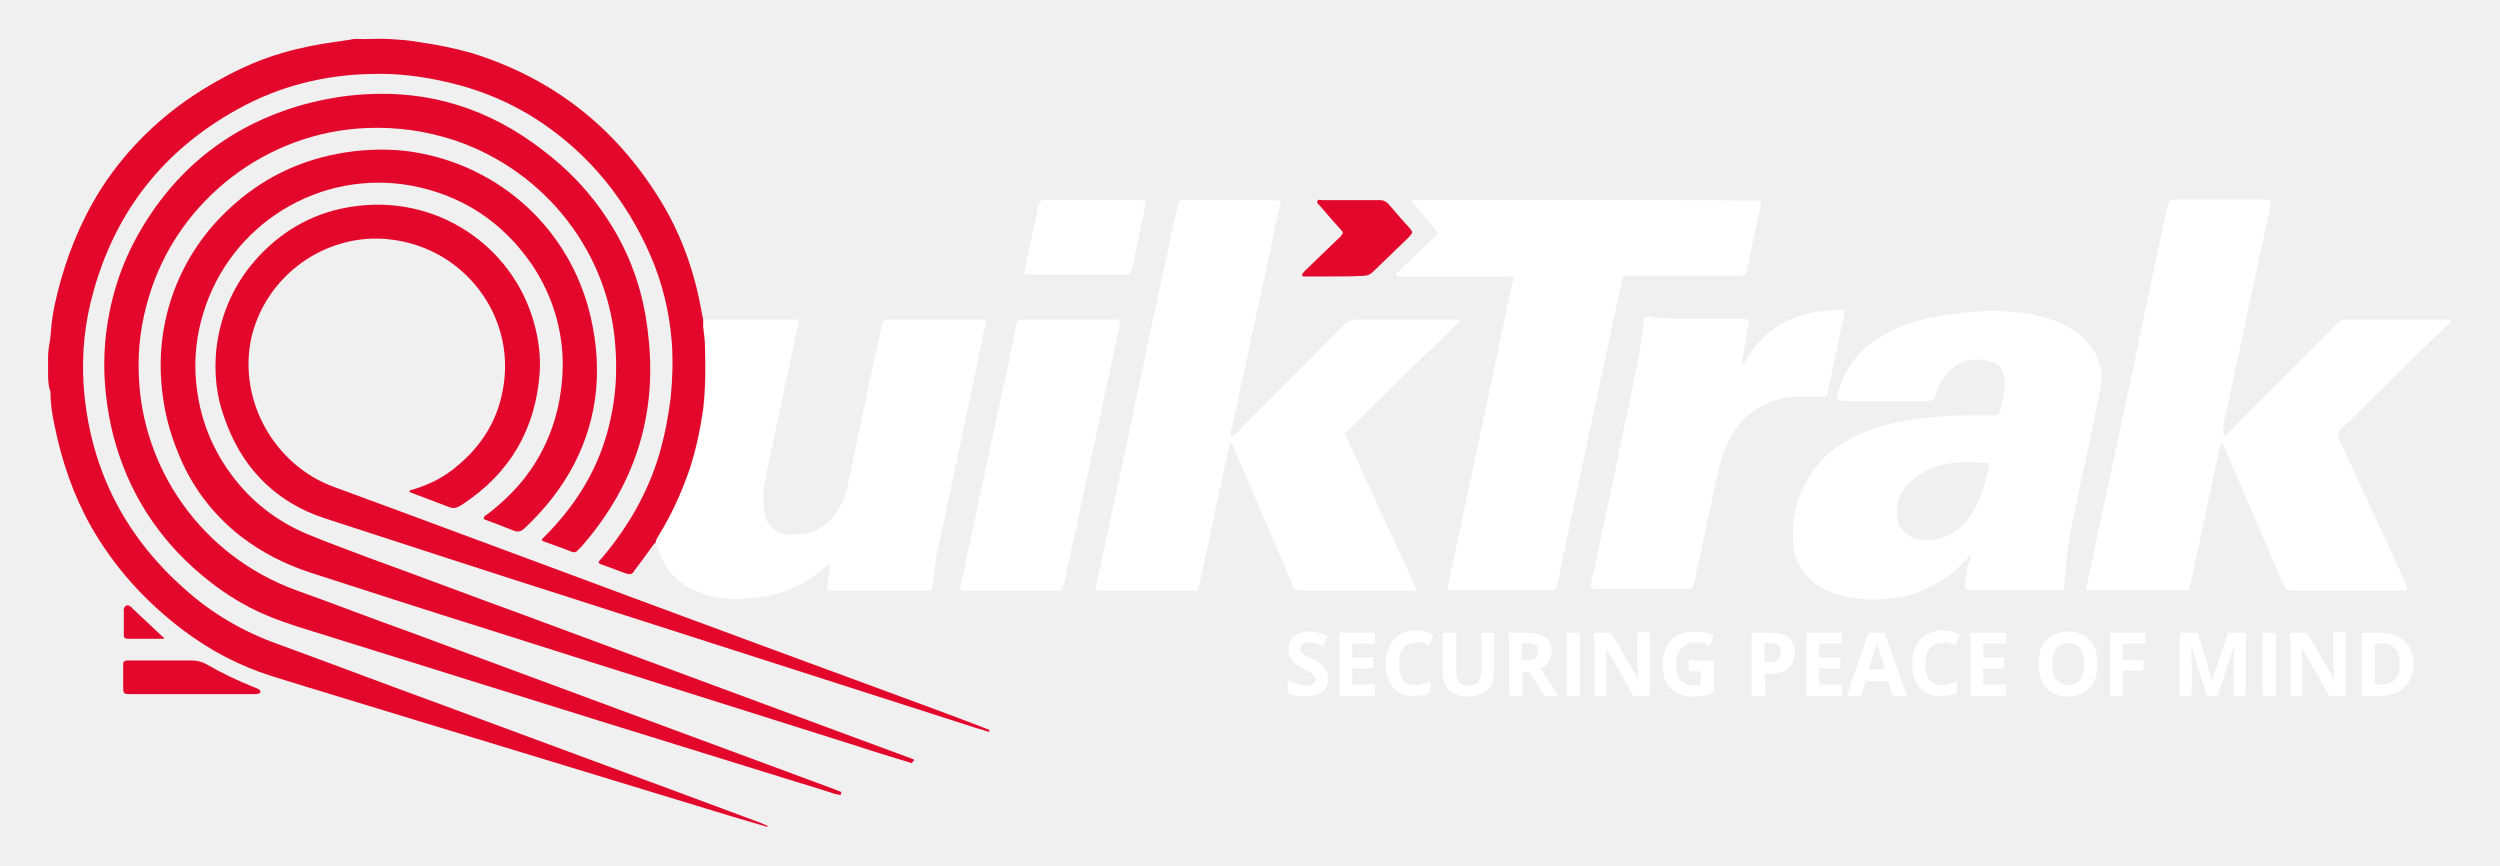
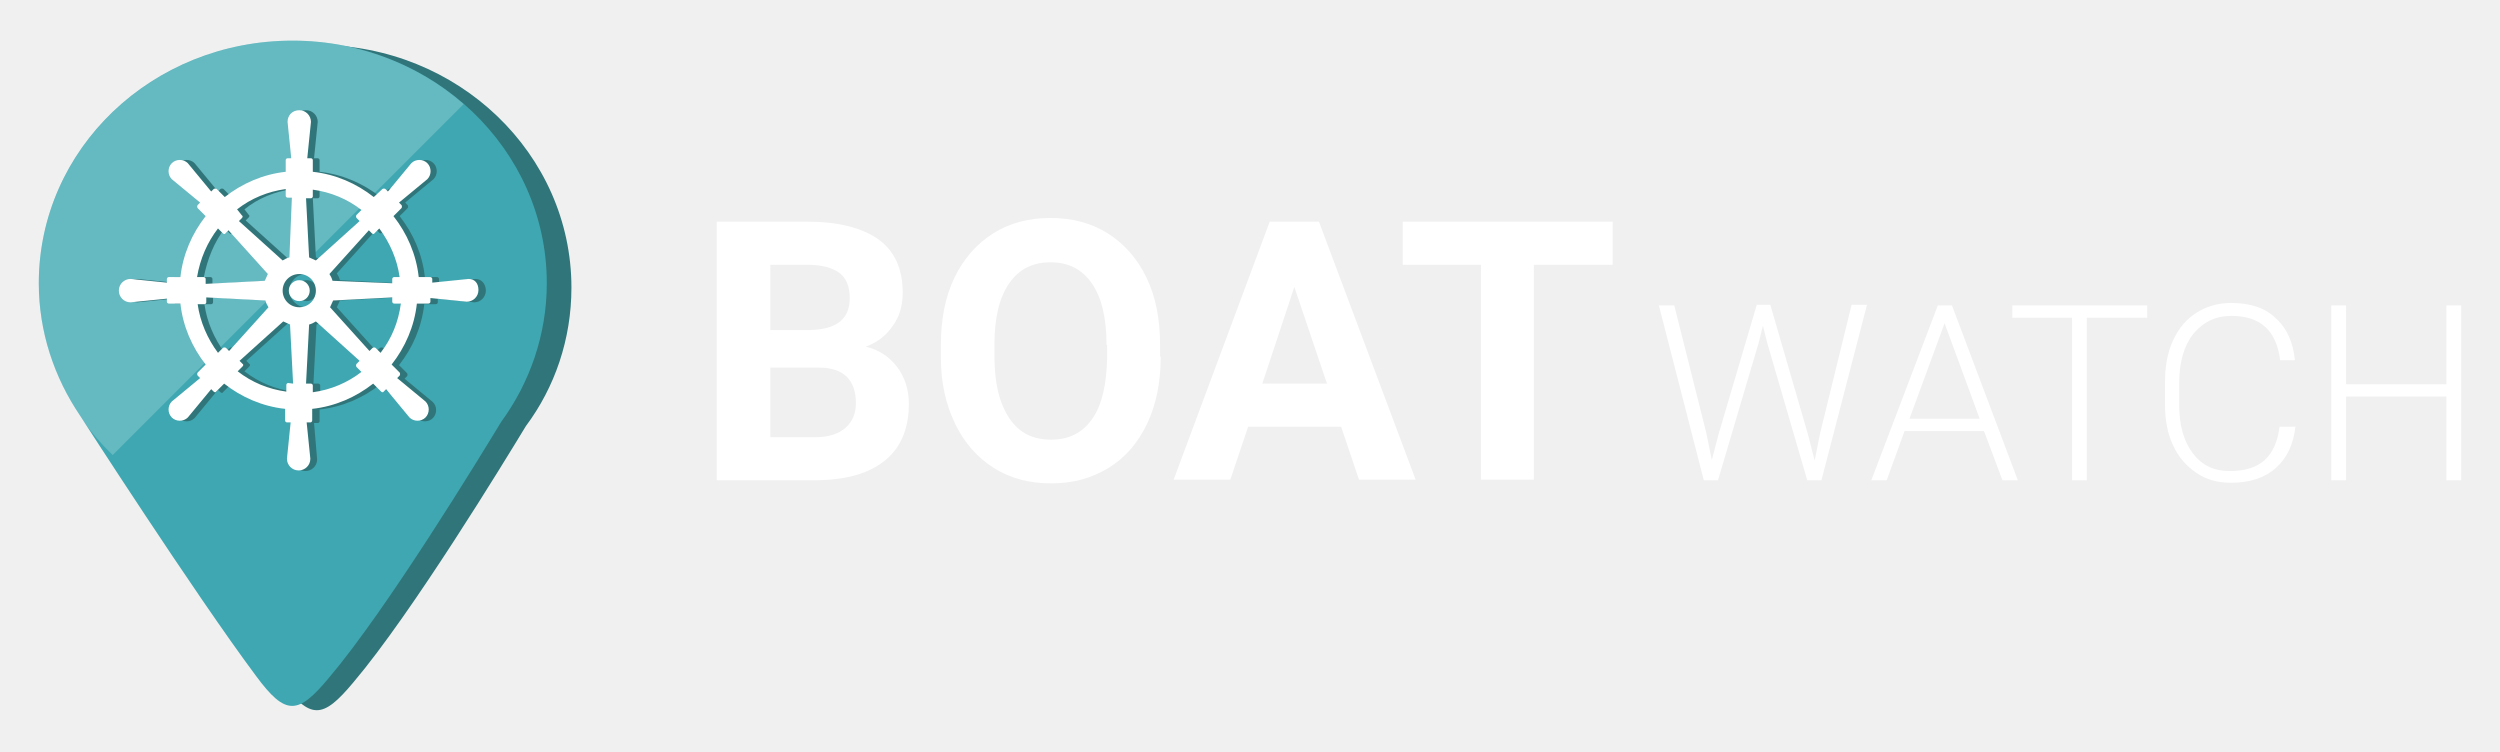
- <svg xmlns="http://www.w3.org/2000/svg" version="1.1" id="Слой_1" x="0px" y="0px" viewBox="0 0 416 144" style="enable-background:new 0 0 416 144;" xml:space="preserve">
+ <svg xmlns="http://www.w3.org/2000/svg" version="1.1" id="Слой_1" x="0px" y="0px" viewBox="0 0 406 122" style="enable-background:new 0 0 406 122;" xml:space="preserve">
  <style type="text/css">
	.st0{fill:#FFFFFF;}
- 	.st1{fill:#E3072B;}
+ 	.st1{fill-rule:evenodd;clip-rule:evenodd;fill:#307579;}
+ 	.st2{fill-rule:evenodd;clip-rule:evenodd;fill:#3FA7B1;}
+ 	.st3{opacity:0.2;fill-rule:evenodd;clip-rule:evenodd;fill:#FFFFFF;}
+ 	.st4{fill:#307579;}
</style>
  <g>
    <g>
+       <path d="M74.3,45.8" />
+       <path class="st0" d="M116.4,77.9V36h14.7c5.1,0,8.9,1,11.6,2.9c2.6,1.9,3.9,4.8,3.9,8.6c0,2.1-0.5,3.9-1.6,5.4    c-1.1,1.6-2.5,2.7-4.4,3.4c2.1,0.5,3.8,1.6,5.1,3.3c1.2,1.6,1.9,3.6,1.9,6c0,4-1.3,7.1-3.9,9.2c-2.6,2.1-6.2,3.1-11,3.2H116.4z     M125.1,53.6h6.4c4.4-0.1,6.5-1.8,6.5-5.2c0-1.9-0.6-3.3-1.7-4.1c-1.1-0.8-2.8-1.3-5.2-1.3h-6V53.6z M125.1,59.7V71h7.4    c2,0,3.6-0.5,4.8-1.5c1.1-1,1.7-2.3,1.7-4c0-3.8-2-5.8-6-5.8H125.1z" />
+       <path class="st0" d="M188.5,57.9c0,4.1-0.7,7.7-2.2,10.9c-1.5,3.1-3.5,5.5-6.3,7.2s-5.8,2.5-9.3,2.5c-3.5,0-6.6-0.8-9.3-2.5    c-2.7-1.7-4.8-4.1-6.3-7.2c-1.5-3.1-2.3-6.7-2.3-10.7v-2.1c0-4.1,0.7-7.8,2.2-10.9c1.5-3.1,3.6-5.5,6.3-7.2    c2.7-1.7,5.8-2.5,9.3-2.5c3.5,0,6.6,0.8,9.3,2.5c2.7,1.7,4.8,4.1,6.3,7.2c1.5,3.1,2.2,6.8,2.2,10.9V57.9z M179.7,56    c0-4.4-0.8-7.7-2.4-10s-3.8-3.4-6.7-3.4c-2.9,0-5.1,1.1-6.7,3.4c-1.6,2.3-2.4,5.6-2.4,9.9v2c0,4.3,0.8,7.6,2.4,10    c1.6,2.4,3.8,3.5,6.8,3.5c2.9,0,5.1-1.1,6.7-3.4c1.6-2.3,2.3-5.6,2.4-9.9V56z" />
+       <path class="st0" d="M217.8,69.3h-15.1l-2.9,8.6h-9.2L206.2,36h8l15.7,41.9h-9.2L217.8,69.3z M205,62.3h10.5l-5.3-15.7L205,62.3z" />
+       <path class="st0" d="M261.9,43h-12.8v34.9h-8.6V43h-12.7v-7h34.1V43z" />
+       <path class="st0" d="M277.1,70.3l0.9,4.4l1.1-4.2l6.2-21h2.2l6.1,21l1.1,4.3l0.9-4.5l5.1-20.8h2.5L295.8,78h-2.3L287,55.7    l-0.7-2.8l-0.7,2.8L279,78h-2.3l-7.3-28.4h2.5L277.1,70.3z" />
+       <path class="st0" d="M322.2,70h-12.9l-2.9,8h-2.5l10.8-28.4h2.3L327.7,78h-2.5L322.2,70z M310.1,68h11.4l-5.7-15.5L310.1,68z" />
+       <path class="st0" d="M348.6,51.6h-9.7V78h-2.4V51.6h-9.7v-2h21.9V51.6z" />
+       <path class="st0" d="M372.8,69.1c-0.3,3-1.4,5.3-3.2,6.9s-4.2,2.4-7.3,2.4c-2.1,0-4-0.5-5.6-1.6c-1.6-1.1-2.9-2.5-3.8-4.5    c-0.9-1.9-1.3-4.1-1.3-6.6V62c0-2.5,0.4-4.8,1.3-6.7c0.9-2,2.2-3.5,3.8-4.5c1.7-1.1,3.6-1.6,5.7-1.6c3,0,5.5,0.8,7.2,2.5    c1.8,1.6,2.8,3.9,3.1,6.8h-2.4c-0.6-4.8-3.2-7.2-7.9-7.2c-2.6,0-4.6,1-6.2,2.9c-1.5,1.9-2.3,4.6-2.3,8v3.5c0,3.3,0.7,5.9,2.2,7.9    c1.5,2,3.5,2.9,6,2.9c2.5,0,4.4-0.6,5.7-1.8c1.3-1.2,2.1-3,2.4-5.4H372.8z" />
+       <path class="st0" d="M399.7,78h-2.4V64.4h-16.3V78h-2.4V49.6h2.4v12.8h16.3V49.6h2.4V78z" />
      <g>
-         <path id="XMLID_104_" class="st0" d="M213.1,33.5c-0.2,1.1-0.4,2.2-0.7,3.3c-1.3,6.3-2.7,12.7-4.1,19c-1.1,5.2-2.2,10.5-3.4,15.7     c-0.1,0.3-0.1,0.6-0.1,0.9c0,0.1,0,0.2,0.1,0.2c0.1,0,0.2,0,0.2,0c0.2-0.2,0.4-0.3,0.6-0.5c5.8-5.8,11.5-11.6,17.3-17.4     c0.2-0.2,0.5-0.5,0.7-0.7c0.6-0.6,1.3-0.8,2.1-0.8c1.8,0,3.6,0,5.4,0c3.6,0,7.2,0,10.8,0c0.3,0,0.6-0.2,0.8,0.1     c0.2,0.4-0.2,0.5-0.5,0.7c-4.8,4.7-9.5,9.3-14.3,14c-1.2,1.1-2.3,2.3-3.5,3.4c-0.8,0.8-0.8,0.7-0.3,1.6     c3.4,7.5,6.8,14.9,10.3,22.4c0.3,0.8,0.7,1.5,1,2.3c0.2,0.5,0.2,0.6-0.4,0.6c-0.1,0-0.3,0-0.4,0c-5.9,0-11.8,0-17.7,0     c-1.5,0-1.5,0-2.1-1.4c-3.2-7.5-6.5-15.1-9.7-22.6c-0.1-0.1-0.1-0.3-0.2-0.4c-0.1-0.1-0.1-0.2-0.2-0.2c-0.2,0-0.2,0.1-0.2,0.2     c-0.2,1.1-0.5,2.1-0.7,3.2c-1.4,6.7-2.9,13.4-4.3,20.1c0,0.2-0.1,0.4-0.1,0.6c-0.1,0.3-0.3,0.6-0.7,0.5c-0.3,0-0.5,0-0.8,0     c-4.8,0-9.7,0-14.5,0c-1.4,0-1.3-0.1-1-1.3c1.8-8.4,3.6-16.7,5.4-25.1c2.1-10,4.2-20,6.4-30c0.5-2.4,1-4.9,1.6-7.3     c0-0.2,0.1-0.3,0.1-0.5c0.2-0.7,0.2-0.8,0.9-0.8c0.2,0,0.4,0,0.7,0c4.8,0,9.6,0,14.4,0C212.2,33.4,212.7,33.3,213.1,33.5z" />
-         <path id="XMLID_103_" class="st0" d="M370,72.6c0.6-0.3,1-0.7,1.3-1.1c5.8-5.8,11.5-11.6,17.3-17.4c0.1-0.1,0.2-0.2,0.2-0.2     c0.5-0.6,1.1-0.7,1.8-0.7c3.4,0,6.9,0,10.3,0c2.1,0,4.1,0,6.2,0c0.2,0,0.4,0,0.6,0c0.1,0,0.2,0.2,0.1,0.3     c-0.1,0.1-0.2,0.2-0.3,0.3c-5.5,5.4-11.1,10.9-16.6,16.3c-0.5,0.5-1,0.9-1.4,1.3c-0.6,0.6-0.7,1-0.3,1.7c2,4,3.7,8,5.6,12     c1.9,4,3.7,8,5.5,12c0.5,1.1,0.6,1.2-0.8,1.2c-5.8,0-11.6,0-17.5,0c-1.5,0-1.6,0-2.2-1.4c-3.2-7.5-6.5-15-9.7-22.5     c-0.1-0.2-0.1-0.3-0.2-0.5c-0.1-0.1-0.1-0.2-0.2-0.2c-0.1,0-0.1,0.1-0.2,0.2c-0.2,0.9-0.4,1.7-0.6,2.6     c-1.5,6.9-2.9,13.8-4.4,20.7c0,0.2-0.1,0.4-0.1,0.5c-0.1,0.4-0.2,0.5-0.7,0.5c-0.7,0-1.4,0-2.1,0c-4.4,0-8.7,0-13.1,0     c-0.3,0-0.6,0-0.9,0c-0.4,0-0.5-0.2-0.4-0.6c0.2-1.1,0.5-2.2,0.7-3.3c1.5-7,3-14.1,4.5-21.1c1.5-6.9,3-13.9,4.4-20.8     c1.3-5.9,2.5-11.9,3.8-17.8c0.3-1.4,0.3-1.4,1.7-1.4c4.9,0,9.8,0,14.7,0c1,0,1,0,0.8,1c-1.8,8.3-3.5,16.5-5.3,24.8     c-0.9,4-1.7,8.1-2.6,12.1C370,71.7,370,72.1,370,72.6z" />
-         <path id="XMLID_102_" class="st0" d="M251.8,46.1c-0.4-0.2-0.8-0.1-1.2-0.1c-5.7,0-11.4,0-17.1,0c-0.4,0-0.8,0.1-1.2-0.1     c0-0.5,0.4-0.7,0.7-1c1.9-1.8,3.8-3.6,5.7-5.5c0.2-0.2,0.5-0.3,0.6-0.7c-0.7-0.8-1.5-1.7-2.2-2.6c-0.7-0.9-1.5-1.7-2.2-2.6     c0.3-0.2,0.5-0.2,0.8-0.2c14.3-0.1,56.4,0,57.4,0.1c-0.2,0.9-0.3,1.8-0.5,2.6c-0.6,2.9-1.3,5.8-1.9,8.8c0,0.1,0,0.3-0.1,0.4     c-0.1,0.5-0.3,0.6-0.8,0.7c-0.3,0-0.7,0-1,0c-5.9,0-11.7,0-17.6,0c-1.1,0-1.2,0-1.4,1.2c-2.3,10.9-4.7,21.8-7,32.7     c-1.2,5.7-2.4,11.4-3.6,17.1c-0.3,1.3-0.3,1.3-1.6,1.3c-5.1,0-10.2,0-15.3,0c-1.6,0-1.5,0.2-1.2-1.4c1.4-6.6,2.8-13.2,4.2-19.8     c1.3-6.3,2.7-12.5,4-18.8c0.8-3.8,1.6-7.5,2.4-11.3C251.8,46.7,251.9,46.4,251.8,46.1z" />
-         <path id="XMLID_99_" class="st0" d="M327.9,92.6c-0.4,0-0.6,0.4-0.8,0.6c-2,2.2-4.4,3.9-7.1,5c-2.1,0.9-4.3,1.4-6.6,1.5     c-2.2,0.1-4.4,0-6.6-0.5c-1.1-0.3-2.2-0.6-3.3-1.2c-3-1.6-4.8-4.1-5.1-7.4c-0.4-4.9,0.9-9.3,4-13.2c1.4-1.7,3.2-3.1,5.2-4.2     c2.6-1.5,5.5-2.4,8.4-3c3.6-0.7,7.1-1,10.8-1.1c1.5,0,3,0,4.6,0c0.2,0,0.4,0,0.5,0c0.6,0,0.8-0.2,0.9-0.7     c0.2-0.8,0.3-1.6,0.5-2.3c0.2-0.7,0.2-1.3,0.3-2c0-0.5,0-0.9-0.1-1.4c-0.2-1.3-0.8-2.2-2.1-2.5c-2.4-0.7-4.6-0.5-6.5,1.1     c-1.3,1.1-2.1,2.4-2.7,4c-0.1,0.3-0.2,0.6-0.3,0.9c-0.1,0.3-0.3,0.5-0.7,0.5c-0.2,0-0.4,0-0.7,0c-4.6,0-9.1,0-13.7,0     c-1.3,0-1.3,0-1-1.2c1-3.9,3.2-6.9,6.6-9.1c2.6-1.7,5.5-2.8,8.6-3.5c4.3-0.9,8.6-1.3,13-1.1c3,0.2,6,0.7,8.7,1.9     c1.4,0.6,2.8,1.4,3.9,2.5c2.5,2.3,3.5,5.2,2.9,8.5c-0.6,3.1-1.3,6.2-1.9,9.3c-1.1,5.1-2.2,10.1-3.2,15.2     c-0.3,1.5-0.4,3.1-0.6,4.6c-0.1,1.2-0.2,2.4-0.3,3.5c-0.1,0.9-0.1,0.9-1.1,0.9c-4.8,0-9.6,0-14.4,0c-1,0-1.1-0.1-1-1.1     c0.1-1.2,0.3-2.4,0.6-3.6C327.9,93.3,328,92.9,327.9,92.6z M328,76.9C328,76.9,328,76.9,328,76.9c-0.8,0-1.6,0-2.4,0.1     c-2.8,0.1-5.3,1.2-7.5,3c-1.7,1.4-2.6,3.3-2.5,5.5c0.1,2.6,2,4.1,3.9,4.3c2.6,0.3,4.9-0.4,6.8-2.1c1.1-1,1.8-2.1,2.5-3.4     c0.7-1.4,1.2-2.8,1.6-4.2c0.2-0.9,0.4-1.8,0.6-2.7c0-0.2-0.1-0.3-0.3-0.3C329.8,76.9,328.9,76.9,328,76.9z" />
-         <path id="XMLID_98_" class="st0" d="M109.2,90.3c0.1-0.4,0.3-0.8,0.5-1.2c2.1-3.5,3.8-7.1,5.1-10.9c1.1-3.3,1.8-6.6,2.3-10.1     c0.5-3.5,0.5-7,0.3-10.5c0-1.1-0.2-2.2-0.3-3.3c0-0.4,0-0.7,0-1.1c5.2,0,10.5,0,15.7,0c0.2,0.3,0.1,0.6,0,0.8     c-1.8,8.5-3.6,17-5.4,25.5c-0.4,1.7-0.4,3.4-0.3,5.2c0,0.4,0.1,0.8,0.2,1.2c0.5,1.7,1.7,2.8,3.5,3c3.6,0.4,6.5-0.8,8.5-3.8     c0.9-1.4,1.5-2.9,1.8-4.5c1-4.9,2.1-9.8,3.1-14.7c0.8-3.8,1.6-7.7,2.5-11.5c0-0.2,0.1-0.4,0.1-0.5c0.2-0.5,0.3-0.6,0.8-0.7     c0.5,0,1.1,0,1.6,0c4.5,0,9,0,13.6,0c0.4,0,0.8-0.1,1.2,0.1c0.1,0.4,0,0.7-0.1,1c-0.8,3.8-1.6,7.7-2.4,11.5     c-1.3,6-2.5,12-3.8,17.9c-0.5,2.5-1.1,5.1-1.6,7.6c-0.4,1.7-0.6,3.5-0.8,5.2c-0.1,0.4-0.1,0.9-0.2,1.3c-0.1,0.4-0.2,0.5-0.6,0.5     c-0.2,0-0.4,0-0.7,0c-5,0-9.9,0-14.9,0c-0.1,0-0.3,0-0.4,0c-0.9,0-1-0.1-0.8-1c0.1-0.7,0.2-1.3,0.3-2c0.1-0.5,0.1-0.9,0.2-1.4     c-0.4-0.1-0.5,0.1-0.7,0.3c-0.9,0.8-1.9,1.5-2.9,2.2c-2.5,1.6-5.2,2.6-8.2,3c-1.8,0.2-3.6,0.4-5.4,0.2c-2.1-0.2-4.1-0.7-5.9-1.6     c-2.9-1.4-4.7-3.7-5.6-6.8C109.4,90.9,109.3,90.6,109.2,90.3z" />
-         <path id="XMLID_97_" class="st0" d="M282.4,53.1c2.4,0,4.8,0,7.2,0c0.3,0,0.5,0,0.8,0c0.6,0,0.7,0.1,0.6,0.7     c0,0.2-0.1,0.4-0.1,0.5c-0.3,1.9-0.7,3.9-1,5.8c0,0.1-0.1,0.3-0.1,0.4c0,0.1,0,0.2,0.1,0.2c0.1,0,0.1,0,0.2-0.1     c0.1-0.2,0.2-0.4,0.3-0.5c0.4-0.6,0.8-1.2,1.2-1.8c2.4-3.3,5.6-5.3,9.6-6.2c1.5-0.3,3.1-0.5,4.6-0.5c0.3,0,0.5,0,0.8,0     c0.2,0,0.3,0.2,0.3,0.4c0,0.3,0,0.5-0.1,0.7c-0.9,4-1.7,8.1-2.6,12.1c-0.3,1.4-0.1,1.2-1.5,1.2c-1.2,0-2.4,0-3.6,0     c-1.4,0-2.7,0.3-4,0.7c-2.6,0.9-4.7,2.5-6.3,4.7c-1.2,1.8-2.1,3.8-2.6,5.9c-0.5,1.9-0.9,3.8-1.3,5.7c-1,4.6-1.9,9.1-2.9,13.7     c-0.3,1.2-0.3,1.3-1.6,1.3c-4.9,0-9.8,0-14.7,0c-1.2,0-1.1,0-0.9-1.2c0.2-1.1,0.5-2.1,0.7-3.2c1.6-7.4,3.2-14.8,4.7-22.2     c0.7-3.5,1.5-7,2.2-10.6c0.4-2.1,0.8-4.3,1-6.5c0-0.2,0.1-0.5,0.1-0.7c0.2-0.9,0.2-0.9,1.1-0.9C277.1,53.1,279.7,53.1,282.4,53.1     L282.4,53.1z" />
-         <path id="XMLID_96_" class="st0" d="M186.3,53.2c0.1,0.5,0,1-0.1,1.5c-1.5,7-3,13.9-4.5,20.9c-1.3,5.9-2.5,11.8-3.8,17.6     c-0.3,1.2-0.5,2.5-0.8,3.7c0,0.1-0.1,0.3-0.1,0.4c-0.2,0.9-0.3,1-1.2,1c-5.1,0-10.2,0-15.3,0c-0.2,0-0.5,0-0.7-0.1     c-0.1-0.3,0-0.6,0.1-0.8c1-4.9,2.1-9.7,3.1-14.6c1.3-5.9,2.5-11.8,3.8-17.7c0.8-3.5,1.5-7,2.2-10.6c0.1-0.2,0.1-0.5,0.2-0.7     c0.1-0.5,0.3-0.6,0.7-0.6c0.2,0,0.4,0,0.7,0c4.9,0,9.8,0,14.8,0C185.6,53.1,186,53.1,186.3,53.2z" />
-         <path id="XMLID_95_" class="st0" d="M190.7,33.6c-0.1,0.3-0.1,0.7-0.2,1c-0.7,3.3-1.4,6.7-2.1,10c0,0.1-0.1,0.3-0.1,0.4     c-0.2,0.6-0.3,0.7-0.9,0.7c-0.1,0-0.3,0-0.4,0c-5.1,0-10.3,0-15.4,0c-1.5,0-1.2-0.1-1-1.2c0.7-3.4,1.5-6.9,2.2-10.3     c0-0.1,0-0.2,0.1-0.3c0.1-0.3,0.3-0.6,0.7-0.6c0.2,0,0.4,0,0.6,0c5.2,0,10.3,0,15.5,0C190.1,33.4,190.4,33.3,190.7,33.6z" />
-         <path id="XMLID_94_" class="st1" d="M222,46c-1.5,0-3,0-4.5,0c-0.2,0-0.4,0-0.6,0c-0.2,0-0.3-0.3-0.2-0.4     c0.1-0.2,0.3-0.3,0.4-0.5c1.9-1.8,3.7-3.6,5.6-5.4c0.1-0.1,0.3-0.2,0.4-0.4c0.4-0.5,0.5-0.6,0-1.1c-1.2-1.3-2.3-2.6-3.5-4     c-0.2-0.2-0.5-0.4-0.4-0.7c0.1-0.4,0.6-0.2,0.9-0.2c2.9,0,5.8,0,8.7,0c0.3,0,0.5,0,0.8,0c0.6,0,1,0.2,1.4,0.6     c1.2,1.4,2.4,2.8,3.6,4.1c0.1,0.1,0.2,0.3,0.3,0.4c0.1,0.2,0.1,0.4,0,0.5c-0.2,0.2-0.3,0.4-0.5,0.6c-2,1.9-3.9,3.8-5.9,5.7     c-0.5,0.5-1,0.7-1.7,0.7C225.1,46,223.5,46,222,46z" />
        <g>
-           <path id="XMLID_91_" class="st1" d="M127.7,137.6c-2-0.6-4.1-1.2-6.1-1.8c-17.4-5.3-34.8-10.6-52.2-15.9      c-8.1-2.5-16.2-4.9-24.2-7.4c-5.4-1.7-10.3-4.3-14.8-7.7c-6.2-4.7-11.3-10.3-15.2-17.1c-3-5.3-4.9-10.9-6.1-16.8      c-0.4-1.8-0.7-3.7-0.7-5.6c0-0.1,0-0.3-0.1-0.4c-0.3-1-0.3-2-0.3-3c0-0.8,0-1.7,0-2.5c0-0.7,0.1-1.4,0.2-2.1      c0.2-0.8,0.2-1.6,0.3-2.5c0.2-2.8,0.9-5.5,1.6-8.1c1.7-6,4.2-11.7,7.8-16.9c4.4-6.3,10-11.4,16.5-15.3c4-2.4,8.1-4.4,12.6-5.7      c3.1-0.9,6.2-1.5,9.3-1.9c0.7-0.1,1.4-0.2,2-0.3c0.7-0.2,1.5-0.1,2.3-0.1c1.4,0,2.9-0.1,4.3,0c1.6,0.1,3.2,0.2,4.8,0.5      c2.9,0.4,5.8,1,8.7,1.8c13.6,4.2,24,12.4,31.4,24.4c3.4,5.5,5.6,11.5,6.8,17.9c0.1,0.7,0.3,1.4,0.4,2.1c0,0.4,0,0.7,0,1.1      c0.1,1.1,0.3,2.2,0.3,3.3c0.1,3.5,0.1,7-0.3,10.5c-0.5,3.4-1.2,6.8-2.3,10.1c-1.3,3.8-3,7.5-5.1,10.9c-0.2,0.4-0.5,0.7-0.5,1.2      c-0.3,0.2-0.5,0.5-0.7,0.8c-0.9,1.3-1.9,2.6-2.8,3.8c-0.1,0.1-0.1,0.2-0.2,0.3c-0.2,0.3-0.5,0.4-0.9,0.3c0,0-0.1,0-0.1,0      c-1.5-0.5-2.9-1.1-4.4-1.6c-0.1,0-0.1-0.1-0.2-0.1c-0.2-0.1-0.3-0.3-0.1-0.4c0.1-0.2,0.3-0.4,0.5-0.6c4.3-5.1,7.6-10.8,9.5-17.2      c0.9-3.1,1.5-6.2,1.9-9.4c0.3-3,0.4-6,0.2-9.1c-0.4-5.2-1.6-10.2-3.7-14.9c-3.9-8.8-9.7-16.1-17.7-21.6c-5-3.4-10.4-5.7-16.3-7      c-3.9-0.9-7.9-1.4-11.9-1.3c-8.1,0.1-15.7,2-22.7,5.9c-12.3,6.8-20.3,17-24,30.5c-1.4,5-1.9,10-1.6,15.2      c0.9,13.5,6.5,24.9,16.6,33.9c4.6,4.2,9.9,7.3,15.8,9.4c8.5,3.1,16.9,6.3,25.4,9.4c18.3,6.8,36.6,13.5,54.8,20.3      c0.4,0.2,0.8,0.3,1.2,0.5C127.7,137.3,127.7,137.5,127.7,137.6z" />
-           <path id="XMLID_90_" class="st1" d="M139.9,132.3c-0.5-0.1-1.1-0.2-1.6-0.4c-1.9-0.6-3.8-1.2-5.8-1.8      c-22-6.8-43.9-13.6-65.9-20.5c-5.7-1.8-11.3-3.5-17-5.3c-1.5-0.5-3-1-4.5-1.6c-4.8-1.9-9-4.7-12.8-8.1      C25.2,88.2,20.6,80.3,18.5,71c-1-4.6-1.4-9.3-1-14c0.6-6.7,2.5-12.9,5.9-18.7c6.2-10.6,15.3-17.6,27.1-20.9      c3.3-0.9,6.7-1.5,10.1-1.7c11.1-0.7,20.9,2.5,29.6,9.2c4.4,3.3,8.1,7.2,11.1,11.9c3.1,4.8,5.1,10,6.1,15.6      c0.5,3,0.8,6.1,0.8,9.1c0,8.8-2.5,16.9-7.4,24.2c-1.2,1.8-2.6,3.6-4,5.2c-0.2,0.2-0.4,0.4-0.6,0.6c-0.3,0.4-0.7,0.5-1.1,0.3      c-1.5-0.6-3-1.1-4.6-1.7c-0.4-0.1-0.4-0.4-0.1-0.6c0.7-0.7,1.4-1.4,2-2.1c4.6-5.1,7.8-11,9.2-17.7c0.9-4,1.1-8,0.8-12      C101.4,42.3,91,28.6,75.8,23.4c-4.8-1.6-9.7-2.3-14.7-2.1c-16.5,0.6-31.4,11.8-36.3,28c-1.3,4.3-1.9,8.6-1.7,13.1      c0.5,15.4,10.3,30.1,26.4,35.9c6.2,2.2,12.3,4.6,18.5,6.8c23.5,8.7,47,17.4,70.5,26.1c0.5,0.2,1,0.4,1.5,0.6      C139.9,132.1,139.9,132.2,139.9,132.3z" />
-           <path id="XMLID_89_" class="st1" d="M151.8,127c-3-0.9-6-1.8-9-2.8c-20.5-6.5-41-12.9-61.4-19.4c-9.9-3.1-19.8-6.3-29.7-9.5      c-4.3-1.4-8.2-3.4-11.7-6.1c-4.8-3.8-8.3-8.5-10.5-14.2c-1.3-3.2-2.1-6.4-2.5-9.8c-1.4-11.6,2.8-22.9,11.4-30.7      c5-4.6,10.9-7.6,17.7-8.9c3.7-0.7,7.5-0.9,11.3-0.5c14.7,1.8,26.6,12,30.5,26.1c1.2,4.4,1.7,9,1.3,13.6      c-0.4,4.3-1.6,8.4-3.6,12.3c-2.1,4.1-5,7.7-8.3,10.8c-0.5,0.5-1.1,0.7-1.8,0.4c-1.5-0.6-3.1-1.2-4.7-1.8c-0.1,0-0.3-0.1-0.3-0.3      c0.1-0.4,0.4-0.5,0.7-0.7c2.2-1.7,4.2-3.6,5.9-5.7c3.1-3.9,5.1-8.4,6-13.3c0.5-2.9,0.7-5.8,0.4-8.7c-0.5-5-2.2-9.6-5-13.8      c-4.9-7.1-11.6-11.5-20-13.1c-15.2-2.8-30.2,6.3-34.7,21.3c-1.1,3.6-1.5,7.3-1.2,11c0.5,6.2,2.7,11.8,6.6,16.7c3.2,4,7.2,7,12,9      c3.1,1.3,6.2,2.4,9.3,3.6c8.8,3.2,17.5,6.5,26.3,9.7c21.3,7.9,42.6,15.8,64,23.7c0.5,0.2,1,0.3,1.4,0.6      C151.8,126.7,151.8,126.8,151.8,127z" />
-           <path id="XMLID_88_" class="st1" d="M164.6,121.8c-0.9-0.3-1.7-0.5-2.6-0.8c-22.4-7.2-44.9-14.4-67.3-21.6      c-13.5-4.3-27-8.7-40.5-13.1c-4.1-1.3-7.8-3.5-10.8-6.6c-2.8-2.9-4.7-6.3-6-10C36,66,35.6,62.1,36,58.1c0.7-6,3.1-11.3,7.3-15.7      c4.2-4.4,9.3-7.1,15.2-8c14.1-2.2,26.7,6.5,30.3,19.1c0.8,2.8,1.2,5.7,1,8.6c-0.7,9.3-4.9,16.6-12.8,21.8      c-0.2,0.1-0.4,0.3-0.7,0.4c-0.5,0.3-1,0.3-1.5,0.1c-2.2-0.8-4.4-1.7-6.6-2.5c0,0,0-0.1-0.1-0.1c0.1-0.3,0.5-0.3,0.8-0.4      c2.6-0.8,5-2,7.1-3.8c4.3-3.5,7-8,7.8-13.5c1.4-9.2-3.4-17.6-10.8-21.7c-3.1-1.7-6.5-2.6-10-2.7c-9.8-0.2-18.9,6.6-21.2,16.6      C39.6,66.7,45.7,77.4,55.5,81c7.1,2.6,14.1,5.2,21.1,7.8c22.6,8.4,45.2,16.8,67.8,25.1c6.5,2.4,13.1,4.8,19.6,7.3      c0.2,0.1,0.4,0.2,0.6,0.2C164.6,121.6,164.6,121.7,164.6,121.8z" />
-           <path id="XMLID_87_" class="st1" d="M32,115.5c-3.4,0-6.7,0-10.1,0c-1.4,0-1.4,0-1.4-1.4c0-1,0-1.9,0-2.9c0-0.3,0-0.5,0-0.8      c0-0.3,0.2-0.4,0.5-0.5c0.3,0,0.5,0,0.8,0c3.4,0,6.7,0,10.1,0c0.9,0,1.6,0.2,2.4,0.6c2.6,1.5,5.3,2.8,8.1,3.9      c0.3,0.1,0.5,0.2,0.8,0.4c0.1,0.1,0.2,0.2,0.1,0.4c0,0.1-0.1,0.2-0.2,0.2c-0.3,0.1-0.6,0.1-0.9,0.1c-2.4,0-4.8,0-7.3,0      C34,115.5,33,115.5,32,115.5z" />
-           <path id="XMLID_86_" class="st1" d="M27.2,106.3c-2,0-3.9,0-5.9,0c-0.5,0-0.7-0.2-0.7-0.6c0-1.4,0-2.8,0-4.2      c0-0.1,0-0.3,0.1-0.4c0.1-0.3,0.5-0.5,0.8-0.3c0.2,0.1,0.4,0.2,0.5,0.4c1.7,1.6,3.4,3.2,5,4.7C27.2,106,27.4,106.1,27.2,106.3z" />
+           <path class="st1" d="M92.8,46.7C92.8,25,74.4,7.3,51.6,7.3C28.8,7.3,10.3,25,10.3,46.7c0,7.9,2.5,15.3,6.7,21.5h0      c0,0,18.6,28.9,28.6,42.3c4.8,6.5,6.8,6.3,11.8,0.3c9.5-11.2,24.6-36,28-41.6C90.1,62.9,92.8,55.1,92.8,46.7z" />
        </g>
      </g>
-     </g>
-     <g>
      <g>
-         <path class="st0" d="M221,112.9c0,0.9-0.3,1.7-1,2.2s-1.6,0.8-2.8,0.8c-1.1,0-2.1-0.2-2.9-0.6v-2.1c0.7,0.3,1.3,0.5,1.8,0.7     c0.5,0.1,0.9,0.2,1.3,0.2c0.5,0,0.8-0.1,1.1-0.3c0.3-0.2,0.4-0.5,0.4-0.8c0-0.2-0.1-0.4-0.2-0.5s-0.3-0.3-0.5-0.5     c-0.2-0.1-0.7-0.4-1.3-0.7c-0.6-0.3-1.1-0.6-1.4-0.9c-0.3-0.3-0.6-0.6-0.8-1c-0.2-0.4-0.3-0.8-0.3-1.3c0-0.9,0.3-1.7,0.9-2.2     c0.6-0.5,1.5-0.8,2.6-0.8c0.5,0,1,0.1,1.5,0.2s1,0.3,1.5,0.5l-0.7,1.7c-0.6-0.2-1-0.4-1.4-0.5s-0.7-0.1-1.1-0.1     c-0.4,0-0.7,0.1-1,0.3c-0.2,0.2-0.3,0.5-0.3,0.8c0,0.2,0,0.4,0.1,0.5s0.2,0.3,0.4,0.4c0.2,0.1,0.7,0.4,1.4,0.7     c1,0.5,1.6,0.9,2,1.4S221,112.2,221,112.9z" />
-         <path class="st0" d="M228.8,115.8h-5.9v-10.5h5.9v1.8h-3.8v2.3h3.5v1.8h-3.5v2.7h3.8V115.8z" />
-         <path class="st0" d="M235.4,107c-0.8,0-1.5,0.3-1.9,0.9c-0.5,0.6-0.7,1.5-0.7,2.6c0,2.3,0.9,3.5,2.6,3.5c0.7,0,1.6-0.2,2.6-0.6     v1.9c-0.8,0.4-1.8,0.5-2.8,0.5c-1.5,0-2.6-0.5-3.4-1.4s-1.2-2.3-1.2-4c0-1.1,0.2-2,0.6-2.9s1-1.4,1.7-1.9     c0.7-0.4,1.6-0.7,2.6-0.7c1,0,2,0.2,3,0.7l-0.7,1.8c-0.4-0.2-0.8-0.3-1.2-0.5S235.8,107,235.4,107z" />
-         <path class="st0" d="M248.6,105.3v6.8c0,0.8-0.2,1.5-0.5,2c-0.3,0.6-0.8,1-1.5,1.3s-1.4,0.5-2.3,0.5c-1.3,0-2.4-0.3-3.1-1     c-0.7-0.7-1.1-1.6-1.1-2.8v-6.8h2.2v6.4c0,0.8,0.2,1.4,0.5,1.8c0.3,0.4,0.8,0.6,1.6,0.6c0.7,0,1.2-0.2,1.6-0.6     c0.3-0.4,0.5-1,0.5-1.8v-6.4H248.6z" />
-         <path class="st0" d="M253.3,111.8v4h-2.2v-10.5h3c1.4,0,2.4,0.3,3.1,0.8c0.7,0.5,1,1.3,1,2.4c0,0.6-0.2,1.2-0.5,1.6     c-0.3,0.5-0.8,0.9-1.4,1.1c1.6,2.4,2.6,3.9,3,4.6H257l-2.5-4H253.3z M253.3,109.9h0.7c0.7,0,1.2-0.1,1.5-0.4     c0.3-0.2,0.5-0.6,0.5-1.1c0-0.5-0.2-0.9-0.5-1.1c-0.3-0.2-0.9-0.3-1.6-0.3h-0.7V109.9z" />
-         <path class="st0" d="M260.7,115.8v-10.5h2.2v10.5H260.7z" />
-         <path class="st0" d="M274.6,115.8h-2.8l-4.5-7.9h-0.1c0.1,1.4,0.1,2.4,0.1,3v4.9h-2v-10.5h2.8l4.5,7.8h0     c-0.1-1.4-0.1-2.3-0.1-2.9v-5h2V115.8z" />
-         <path class="st0" d="M281.1,109.9h4.1v5.4c-0.7,0.2-1.3,0.4-1.9,0.5c-0.6,0.1-1.2,0.1-1.8,0.1c-1.6,0-2.7-0.5-3.6-1.4     s-1.2-2.3-1.2-4c0-1.7,0.5-3,1.4-4s2.3-1.4,4-1.4c1.1,0,2.1,0.2,3.1,0.6l-0.7,1.8c-0.8-0.4-1.5-0.6-2.4-0.6c-0.9,0-1.7,0.3-2.3,1     c-0.6,0.6-0.9,1.5-0.9,2.6c0,1.1,0.2,2,0.7,2.6c0.5,0.6,1.1,0.9,2,0.9c0.5,0,0.9,0,1.4-0.1v-2.2h-2V109.9z" />
-         <path class="st0" d="M298.6,108.6c0,1.1-0.3,2-1,2.6c-0.7,0.6-1.7,0.9-3,0.9h-0.9v3.7h-2.2v-10.5h3.3c1.3,0,2.2,0.3,2.9,0.8     C298.3,106.7,298.6,107.5,298.6,108.6z M293.6,110.2h0.7c0.7,0,1.2-0.1,1.5-0.4c0.3-0.3,0.5-0.7,0.5-1.2c0-0.5-0.1-0.9-0.4-1.2     c-0.3-0.2-0.7-0.4-1.3-0.4h-1V110.2z" />
-         <path class="st0" d="M306.5,115.8h-5.9v-10.5h5.9v1.8h-3.8v2.3h3.5v1.8h-3.5v2.7h3.8V115.8z" />
-         <path class="st0" d="M314.9,115.8l-0.7-2.5h-3.8l-0.7,2.5h-2.4l3.6-10.5h2.7l3.7,10.5H314.9z M313.7,111.4     c-0.7-2.3-1.1-3.5-1.2-3.8c-0.1-0.3-0.1-0.5-0.2-0.7c-0.2,0.6-0.6,2.1-1.3,4.5H313.7z" />
-         <path class="st0" d="M323,107c-0.8,0-1.5,0.3-1.9,0.9c-0.5,0.6-0.7,1.5-0.7,2.6c0,2.3,0.9,3.5,2.6,3.5c0.7,0,1.6-0.2,2.6-0.6v1.9     c-0.8,0.4-1.8,0.5-2.8,0.5c-1.5,0-2.6-0.5-3.4-1.4s-1.2-2.3-1.2-4c0-1.1,0.2-2,0.6-2.9s1-1.4,1.7-1.9c0.7-0.4,1.6-0.7,2.6-0.7     c1,0,2,0.2,3,0.7l-0.7,1.8c-0.4-0.2-0.8-0.3-1.2-0.5S323.4,107,323,107z" />
-         <path class="st0" d="M333.8,115.8h-5.9v-10.5h5.9v1.8H330v2.3h3.5v1.8H330v2.7h3.8V115.8z" />
-         <path class="st0" d="M349,110.5c0,1.7-0.4,3.1-1.3,4c-0.8,0.9-2.1,1.4-3.6,1.4s-2.8-0.5-3.6-1.4c-0.8-0.9-1.3-2.3-1.3-4     c0-1.7,0.4-3.1,1.3-4s2.1-1.4,3.7-1.4c1.6,0,2.8,0.5,3.6,1.4C348.6,107.4,349,108.8,349,110.5z M341.5,110.5     c0,1.2,0.2,2.1,0.7,2.6s1.1,0.9,2,0.9c1.7,0,2.6-1.2,2.6-3.5c0-2.4-0.9-3.5-2.6-3.5c-0.9,0-1.5,0.3-2,0.9     C341.7,108.5,341.5,109.3,341.5,110.5z" />
-         <path class="st0" d="M353.3,115.8h-2.2v-10.5h5.9v1.8h-3.8v2.7h3.5v1.8h-3.5V115.8z" />
-         <path class="st0" d="M367.2,115.8l-2.5-8.2h-0.1c0.1,1.7,0.1,2.8,0.1,3.3v4.9h-2v-10.5h3l2.4,8h0l2.6-8h3v10.5h-2v-5     c0-0.2,0-0.5,0-0.8c0-0.3,0-1.1,0.1-2.4h-0.1l-2.7,8.2H367.2z" />
-         <path class="st0" d="M376.5,115.8v-10.5h2.2v10.5H376.5z" />
-         <path class="st0" d="M390.4,115.8h-2.8l-4.5-7.9h-0.1c0.1,1.4,0.1,2.4,0.1,3v4.9h-2v-10.5h2.8l4.5,7.8h0     c-0.1-1.4-0.1-2.3-0.1-2.9v-5h2V115.8z" />
-         <path class="st0" d="M401.6,110.4c0,1.7-0.5,3-1.5,4c-1,0.9-2.4,1.4-4.2,1.4H393v-10.5h3.2c1.7,0,3,0.5,3.9,1.4     C401.1,107.5,401.6,108.8,401.6,110.4z M399.3,110.5c0-2.3-1-3.4-2.9-3.4h-1.2v6.8h0.9C398.3,113.9,399.3,112.8,399.3,110.5z" />
+         <g>
+           <path class="st2" d="M88.8,46c0-21.8-18.5-39.4-41.3-39.4C24.7,6.6,6.3,24.2,6.3,46c0,7.9,2.5,15.3,6.7,21.5h0      c0,0,18.6,28.9,28.6,42.3c4.8,6.5,6.8,6.3,11.8,0.3c9.5-11.2,24.6-36,28-41.6C86,62.2,88.8,54.4,88.8,46z" />
+         </g>
+       </g>
+       <path class="st3" d="M75.3,16.9l-57,57C10.9,66.8,6.3,56.9,6.3,46c0-21.8,18.5-39.4,41.2-39.4C58.2,6.6,68,10.5,75.3,16.9z" />
+       <g>
+         <g>
+           <g>
+             <path class="st4" d="M77.2,45.3l-5.9,0.6v-0.6c0-0.2-0.2-0.3-0.3-0.3H69c-0.4-3.7-1.9-7.1-4.1-9.9l1.3-1.3       c0.1-0.1,0.1-0.4,0-0.5l-0.4-0.4l4.6-3.8c0.7-0.7,0.7-1.9,0-2.6c-0.7-0.7-1.9-0.7-2.6,0l-3.8,4.6l-0.4-0.4       c-0.1-0.1-0.4-0.1-0.5,0L61.8,32c-2.8-2.2-6.2-3.7-9.9-4.1V26c0-0.2-0.2-0.3-0.3-0.3H51l0.6-5.9c0-1-0.8-1.9-1.9-1.9       s-1.9,0.8-1.9,1.9l0.6,5.9h-0.6c-0.2,0-0.3,0.2-0.3,0.3v1.9c-3.7,0.4-7.1,1.9-9.9,4.1l-1.3-1.3c-0.1-0.1-0.4-0.1-0.5,0       l-0.4,0.4l-3.8-4.6c-0.7-0.7-1.9-0.7-2.6,0c-0.7,0.7-0.7,1.9,0,2.6l4.6,3.8l-0.4,0.4c-0.1,0.1-0.1,0.4,0,0.5l1.3,1.3       c-2.2,2.8-3.7,6.2-4.1,9.9h-1.9c-0.2,0-0.3,0.2-0.3,0.3v0.6l-5.9-0.6c-1,0-1.9,0.8-1.9,1.9c0,1,0.8,1.9,1.9,1.9l5.9-0.6V49       c0,0.2,0.2,0.3,0.3,0.3h1.9c0.4,3.7,1.9,7.1,4.1,9.9l-1.3,1.3c-0.1,0.1-0.1,0.4,0,0.5l0.4,0.4L29,65.3c-0.7,0.7-0.7,1.9,0,2.6       c0.7,0.7,1.9,0.7,2.6,0l3.8-4.6l0.4,0.4c0.1,0.1,0.2,0.1,0.2,0.1c0.1,0,0.2,0,0.2-0.1l1.3-1.3c2.8,2.2,6.2,3.7,9.9,4.1v1.9       c0,0.2,0.2,0.3,0.3,0.3h0.6l-0.6,5.9c0,1,0.8,1.9,1.9,1.9c1,0,1.9-0.8,1.9-1.9L51,68.7h0.6c0.2,0,0.3-0.2,0.3-0.3v-1.9       c3.7-0.4,7.1-1.9,9.9-4.1l1.3,1.3c0.1,0.1,0.2,0.1,0.2,0.1s0.2,0,0.2-0.1l0.4-0.4l3.8,4.6c0.7,0.7,1.9,0.7,2.6,0       c0.7-0.7,0.7-1.9,0-2.6l-4.6-3.8l0.4-0.4c0.1-0.1,0.1-0.4,0-0.5l-1.3-1.3c2.2-2.8,3.7-6.2,4.1-9.9h1.9c0.2,0,0.3-0.2,0.3-0.3       v-0.6l5.9,0.6c1,0,1.9-0.8,1.9-1.9S78.2,45.3,77.2,45.3z M51.6,32.2c0.2,0,0.3-0.2,0.3-0.3v-1.1c2.9,0.4,5.6,1.5,7.9,3.3       l-0.8,0.8c-0.1,0.1-0.1,0.4,0,0.5l0.5,0.5l-7.1,6.4c-0.4-0.2-0.7-0.3-1.1-0.5l-0.5-9.6H51.6z M47.6,30.7v1.1       c0,0.2,0.2,0.3,0.3,0.3h0.7l-0.5,9.6c-0.4,0.1-0.8,0.3-1.1,0.5l-7.1-6.4l0.5-0.5c0.1-0.1,0.1-0.2,0.1-0.2s0-0.2-0.1-0.2       L39.7,34C41.9,32.2,44.6,31.1,47.6,30.7z M36.5,37.1l0.8,0.8c0.1,0.1,0.2,0.1,0.2,0.1c0.1,0,0.2,0,0.2-0.1l0.5-0.5l6.4,7.1       c-0.2,0.4-0.3,0.7-0.5,1.1l-9.6,0.5v-0.8c0-0.2-0.2-0.3-0.3-0.3h-1.1C33.7,42,34.8,39.3,36.5,37.1z M37.8,56.5       c-0.1-0.1-0.4-0.1-0.5,0l-0.8,0.8c-1.7-2.3-2.9-5-3.3-7.9h1.1c0.2,0,0.3-0.2,0.3-0.3v-0.8l9.6,0.5c0.1,0.4,0.3,0.8,0.5,1.1       L38.4,57L37.8,56.5z M47.9,62.2c-0.2,0-0.3,0.2-0.3,0.3v1.1c-2.9-0.4-5.6-1.5-7.9-3.3l0.8-0.8c0.1-0.1,0.1-0.2,0.1-0.2       s0-0.2-0.1-0.2l-0.5-0.5l7.1-6.4c0.4,0.2,0.7,0.3,1.1,0.5l0.5,9.6L47.9,62.2L47.9,62.2z M47,47.2c0-1.5,1.2-2.7,2.7-2.7       c1.5,0,2.7,1.2,2.7,2.7c0,1.5-1.2,2.7-2.7,2.7C48.3,49.9,47,48.7,47,47.2z M52,63.7v-1.1c0-0.2-0.2-0.3-0.3-0.3h-0.8l0.5-9.6       c0.4-0.1,0.8-0.3,1.1-0.5l7.1,6.4l-0.5,0.5c-0.1,0.1-0.1,0.4,0,0.5l0.8,0.8C57.6,62.1,54.9,63.3,52,63.7z M63,57.3l-0.8-0.8       c-0.1-0.1-0.4-0.1-0.5,0L61.1,57l-6.4-7.1c0.2-0.4,0.3-0.7,0.5-1.1l9.6-0.5V49c0,0.2,0.2,0.3,0.3,0.3h1.1       C65.8,52.3,64.7,55,63,57.3z M65.1,45c-0.2,0-0.3,0.2-0.3,0.3v0.7l-9.6-0.5c-0.1-0.4-0.3-0.8-0.5-1.1l6.4-7.1l0.5,0.5       c0.1,0.1,0.2,0.1,0.2,0.1s0.2,0,0.2-0.1l0.8-0.8c1.7,2.3,2.9,5,3.3,7.9L65.1,45L65.1,45z" />
+             <circle class="st4" cx="49.8" cy="47.2" r="1.7" />
+           </g>
+         </g>
+         <g>
+           <g>
+             <path class="st0" d="M76.1,45.3l-5.9,0.6v-0.6c0-0.2-0.2-0.3-0.3-0.3h-1.9c-0.4-3.7-1.9-7.1-4.1-9.9l1.3-1.3       c0.1-0.1,0.1-0.4,0-0.5l-0.4-0.4l4.6-3.8c0.7-0.7,0.7-1.9,0-2.6c-0.7-0.7-1.9-0.7-2.6,0L63,31.1l-0.4-0.4       c-0.1-0.1-0.4-0.1-0.5,0L60.7,32c-2.8-2.2-6.2-3.7-9.9-4.1V26c0-0.2-0.2-0.3-0.3-0.3h-0.6l0.6-5.9c0-1-0.8-1.9-1.9-1.9       s-1.9,0.8-1.9,1.9l0.6,5.9h-0.6c-0.2,0-0.3,0.2-0.3,0.3v1.9c-3.7,0.4-7.1,1.9-9.9,4.1l-1.3-1.3c-0.1-0.1-0.4-0.1-0.5,0       l-0.4,0.4l-3.8-4.6c-0.7-0.7-1.9-0.7-2.6,0c-0.7,0.7-0.7,1.9,0,2.6l4.6,3.8l-0.4,0.4c-0.1,0.1-0.1,0.4,0,0.5l1.3,1.3       c-2.2,2.8-3.7,6.2-4.1,9.9h-1.9c-0.2,0-0.3,0.2-0.3,0.3v0.6l-5.9-0.6c-1,0-1.9,0.8-1.9,1.9c0,1,0.8,1.9,1.9,1.9l5.9-0.6V49       c0,0.2,0.2,0.3,0.3,0.3h1.9c0.4,3.7,1.9,7.1,4.1,9.9l-1.3,1.3c-0.1,0.1-0.1,0.4,0,0.5l0.4,0.4l-4.6,3.8c-0.7,0.7-0.7,1.9,0,2.6       c0.7,0.7,1.9,0.7,2.6,0l3.8-4.6l0.4,0.4c0.1,0.1,0.2,0.1,0.2,0.1c0.1,0,0.2,0,0.2-0.1l1.3-1.3c2.8,2.2,6.2,3.7,9.9,4.1v1.9       c0,0.2,0.2,0.3,0.3,0.3h0.6l-0.6,5.9c0,1,0.8,1.9,1.9,1.9c1,0,1.9-0.8,1.9-1.9l-0.6-5.9h0.6c0.2,0,0.3-0.2,0.3-0.3v-1.9       c3.7-0.4,7.1-1.9,9.9-4.1l1.3,1.3c0.1,0.1,0.2,0.1,0.2,0.1s0.2,0,0.2-0.1l0.4-0.4l3.8,4.6c0.7,0.7,1.9,0.7,2.6,0       c0.7-0.7,0.7-1.9,0-2.6l-4.6-3.8l0.4-0.4c0.1-0.1,0.1-0.4,0-0.5l-1.3-1.3c2.2-2.8,3.7-6.2,4.1-9.9h1.9c0.2,0,0.3-0.2,0.3-0.3       v-0.6l5.9,0.6c1,0,1.9-0.8,1.9-1.9S77.1,45.3,76.1,45.3z M50.5,32.2c0.2,0,0.3-0.2,0.3-0.3v-1.1c2.9,0.4,5.6,1.5,7.9,3.3       l-0.8,0.8c-0.1,0.1-0.1,0.4,0,0.5l0.5,0.5l-7.1,6.4c-0.4-0.2-0.7-0.3-1.1-0.5l-0.5-9.6H50.5z M46.4,30.7v1.1       c0,0.2,0.2,0.3,0.3,0.3h0.7L47,41.8c-0.4,0.1-0.8,0.3-1.1,0.5l-7.1-6.4l0.5-0.5c0.1-0.1,0.1-0.2,0.1-0.2s0-0.2-0.1-0.2L38.5,34       C40.8,32.2,43.5,31.1,46.4,30.7z M35.4,37.1l0.8,0.8c0.1,0.1,0.2,0.1,0.2,0.1c0.1,0,0.2,0,0.2-0.1l0.5-0.5l6.4,7.1       c-0.2,0.4-0.3,0.7-0.5,1.1l-9.6,0.5v-0.8c0-0.2-0.2-0.3-0.3-0.3h-1.1C32.5,42,33.7,39.3,35.4,37.1z M36.7,56.5       c-0.1-0.1-0.4-0.1-0.5,0l-0.8,0.8c-1.7-2.3-2.9-5-3.3-7.9h1.1c0.2,0,0.3-0.2,0.3-0.3v-0.8l9.6,0.5c0.1,0.4,0.3,0.8,0.5,1.1       L37.2,57L36.7,56.5z M46.8,62.2c-0.2,0-0.3,0.2-0.3,0.3v1.1c-2.9-0.4-5.6-1.5-7.9-3.3l0.8-0.8c0.1-0.1,0.1-0.2,0.1-0.2       s0-0.2-0.1-0.2l-0.5-0.5l7.1-6.4c0.4,0.2,0.7,0.3,1.1,0.5l0.5,9.6L46.8,62.2L46.8,62.2z M45.9,47.2c0-1.5,1.2-2.7,2.7-2.7       c1.5,0,2.7,1.2,2.7,2.7c0,1.5-1.2,2.7-2.7,2.7C47.1,49.9,45.9,48.7,45.9,47.2z M50.8,63.7v-1.1c0-0.2-0.2-0.3-0.3-0.3h-0.8       l0.5-9.6c0.4-0.1,0.8-0.3,1.1-0.5l7.1,6.4l-0.5,0.5c-0.1,0.1-0.1,0.4,0,0.5l0.8,0.8C56.5,62.1,53.8,63.3,50.8,63.7z M61.8,57.3       L61,56.5c-0.1-0.1-0.4-0.1-0.5,0L60,57l-6.4-7.1c0.2-0.4,0.3-0.7,0.5-1.1l9.6-0.5V49c0,0.2,0.2,0.3,0.3,0.3h1.1       C64.7,52.3,63.6,55,61.8,57.3z M64,45c-0.2,0-0.3,0.2-0.3,0.3v0.7L54,45.6c-0.1-0.4-0.3-0.8-0.5-1.1l6.4-7.1l0.5,0.5       c0.1,0.1,0.2,0.1,0.2,0.1s0.2,0,0.2-0.1l0.8-0.8c1.7,2.3,2.9,5,3.3,7.9L64,45L64,45z" />
+             <circle class="st0" cx="48.6" cy="47.2" r="1.7" />
+           </g>
+         </g>
      </g>
    </g>
  </g>
</svg>
